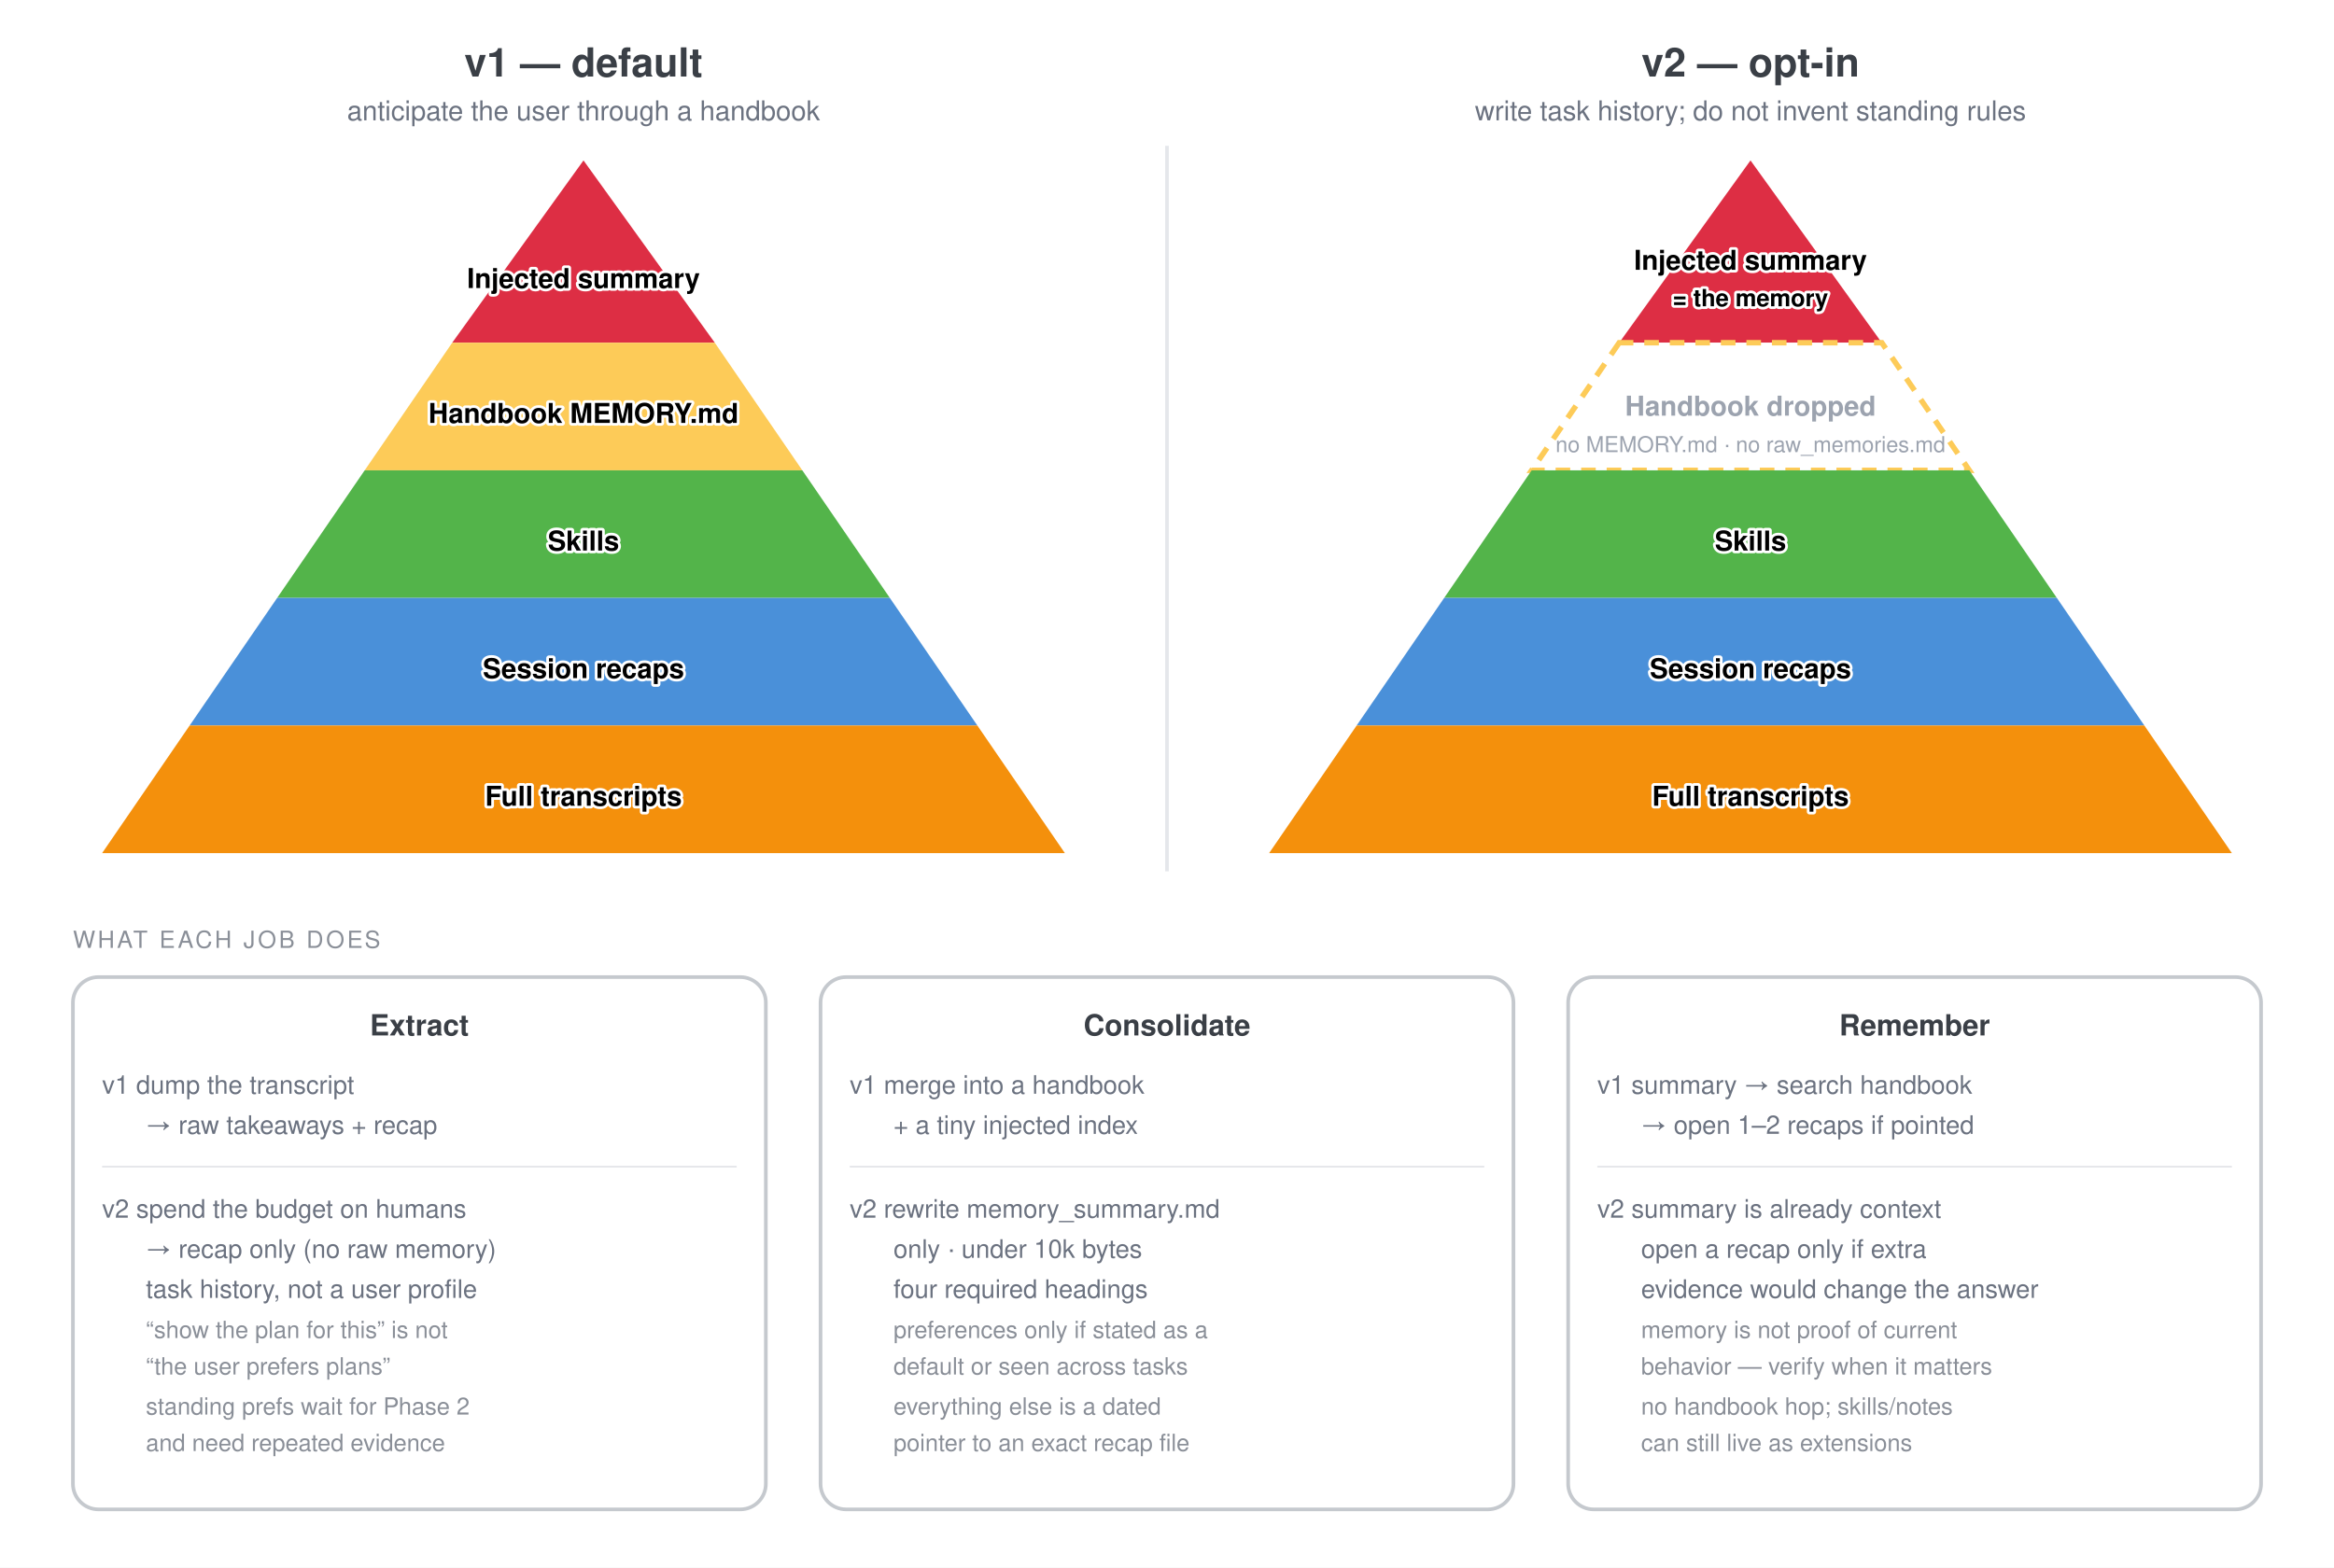
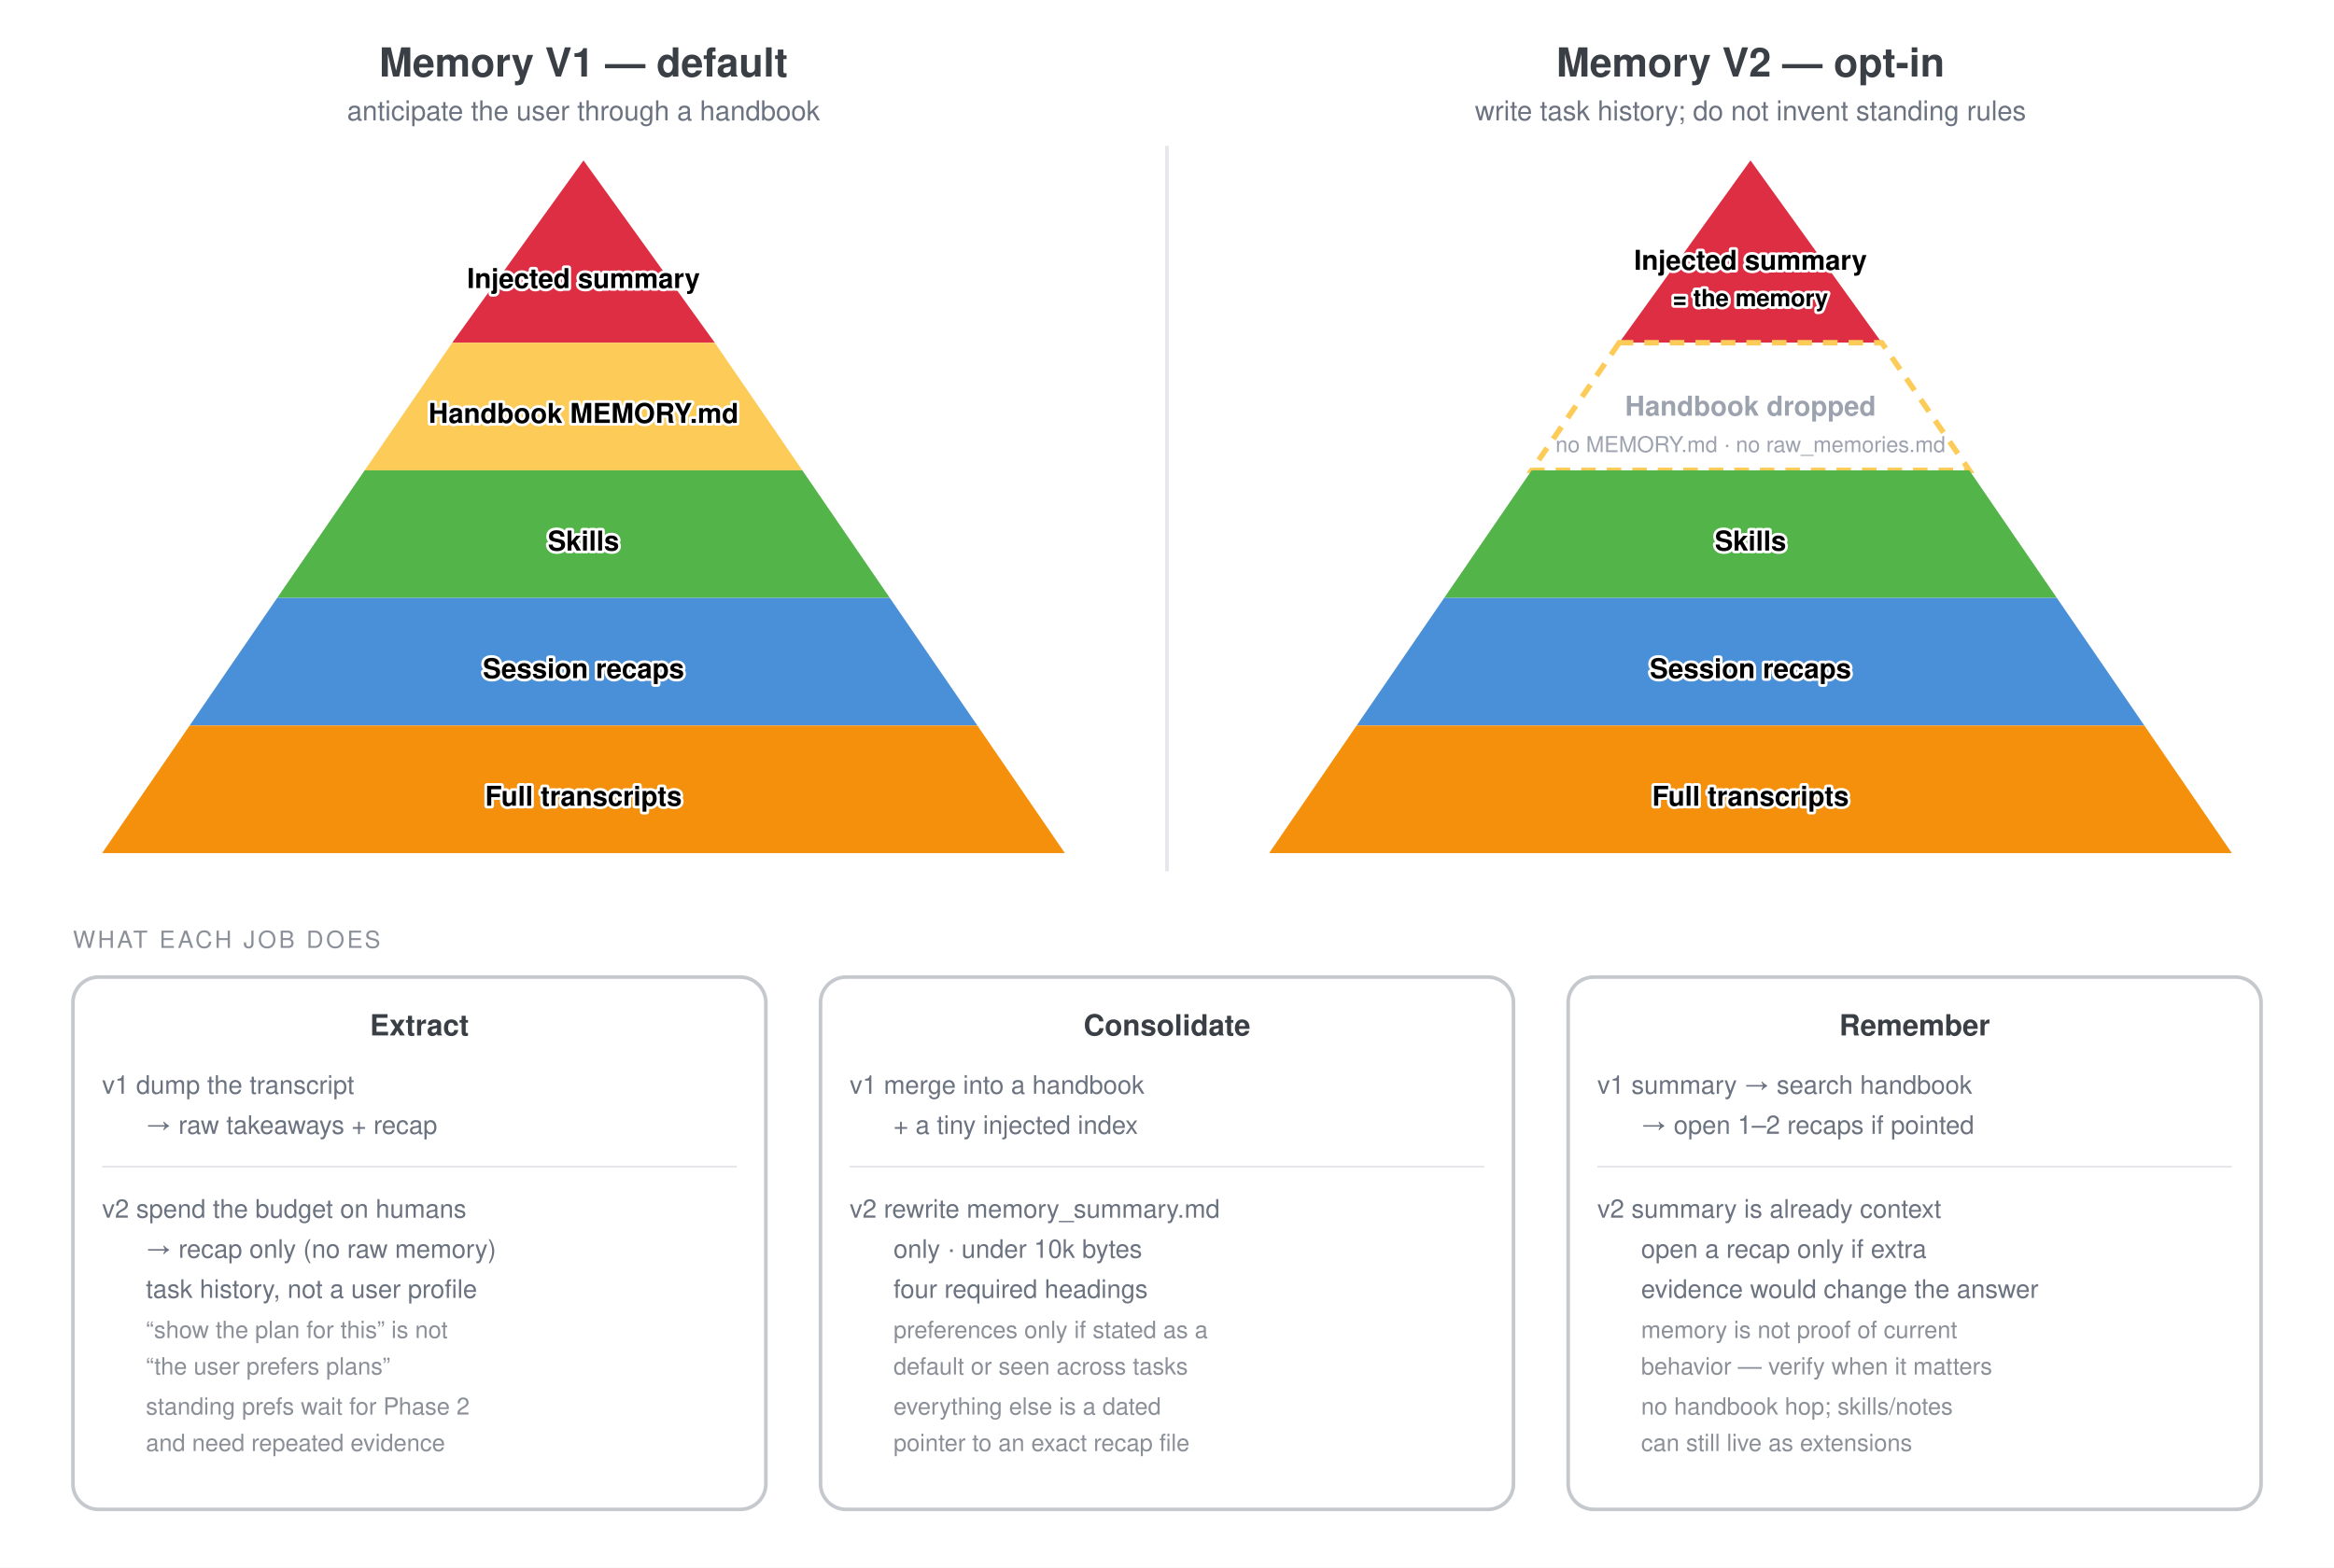
<svg xmlns="http://www.w3.org/2000/svg" width="1280" height="860" viewBox="0 0 1280 860" font-family="Helvetica, Arial, sans-serif">
  <defs>
    <marker id="varrow" viewBox="0 0 10 10" refX="9" refY="5" markerWidth="7" markerHeight="7" orient="auto-start-reverse">
      <path d="M 0 0 L 10 5 L 0 10 z" fill="#6b7280" />
    </marker>
  </defs>
  <rect width="1280" height="860" fill="#ffffff" />
-   <text x="320" y="42" text-anchor="middle" font-size="22" font-weight="bold" fill="#3a3f46">v1 — default</text>
+   <text x="320" y="42" text-anchor="middle" font-size="22" font-weight="bold" fill="#3a3f46">Memory V1 — default</text>
  <text x="320" y="66" text-anchor="middle" font-size="15" fill="#6b7280">anticipate the user through a handbook</text>
-   <text x="960" y="42" text-anchor="middle" font-size="22" font-weight="bold" fill="#3a3f46">v2 — opt-in</text>
+   <text x="960" y="42" text-anchor="middle" font-size="22" font-weight="bold" fill="#3a3f46">Memory V2 — opt-in</text>
  <text x="960" y="66" text-anchor="middle" font-size="15" fill="#6b7280">write task history; do not invent standing rules</text>
  <polygon points="320,88 248,188 392,188" fill="#DD2E44" />
  <text x="320" y="158" text-anchor="middle" font-size="15" font-weight="bold" fill="#000000" stroke="#ffffff" stroke-width="3" paint-order="stroke" stroke-linejoin="round">Injected summary</text>
  <polygon points="248,188 200,258 440,258 392,188" fill="#FDCB58" />
  <text x="320" y="232" text-anchor="middle" font-size="15" font-weight="bold" fill="#000000" stroke="#ffffff" stroke-width="3" paint-order="stroke" stroke-linejoin="round">Handbook MEMORY.md</text>
  <polygon points="200,258 152,328 488,328 440,258" fill="#53B44A" />
  <text x="320" y="302" text-anchor="middle" font-size="15" font-weight="bold" fill="#000000" stroke="#ffffff" stroke-width="3" paint-order="stroke" stroke-linejoin="round">Skills</text>
  <polygon points="152,328 104,398 536,398 488,328" fill="#4A90D9" />
  <text x="320" y="372" text-anchor="middle" font-size="15" font-weight="bold" fill="#000000" stroke="#ffffff" stroke-width="3" paint-order="stroke" stroke-linejoin="round">Session recaps</text>
  <polygon points="104,398 56,468 584,468 536,398" fill="#F4900C" />
  <text x="320" y="442" text-anchor="middle" font-size="15" font-weight="bold" fill="#000000" stroke="#ffffff" stroke-width="3" paint-order="stroke" stroke-linejoin="round">Full transcripts</text>
  <polygon points="960,88 888,188 1032,188" fill="#DD2E44" />
  <text x="960" y="148" text-anchor="middle" font-size="15" font-weight="bold" fill="#000000" stroke="#ffffff" stroke-width="3" paint-order="stroke" stroke-linejoin="round">Injected summary</text>
  <text x="960" y="168" text-anchor="middle" font-size="13" font-weight="bold" fill="#000000" stroke="#ffffff" stroke-width="3" paint-order="stroke" stroke-linejoin="round">= the memory</text>
  <polygon points="888,188 840,258 1080,258 1032,188" fill="#ffffff" stroke="#FDCB58" stroke-width="3" stroke-dasharray="8 6" />
  <text x="960" y="228" text-anchor="middle" font-size="15" font-weight="bold" fill="#9ca3af">Handbook dropped</text>
  <text x="960" y="248" text-anchor="middle" font-size="12" fill="#9ca3af">no MEMORY.md · no raw_memories.md</text>
  <polygon points="840,258 792,328 1128,328 1080,258" fill="#53B44A" />
  <text x="960" y="302" text-anchor="middle" font-size="15" font-weight="bold" fill="#000000" stroke="#ffffff" stroke-width="3" paint-order="stroke" stroke-linejoin="round">Skills</text>
  <polygon points="792,328 744,398 1176,398 1128,328" fill="#4A90D9" />
  <text x="960" y="372" text-anchor="middle" font-size="15" font-weight="bold" fill="#000000" stroke="#ffffff" stroke-width="3" paint-order="stroke" stroke-linejoin="round">Session recaps</text>
  <polygon points="744,398 696,468 1224,468 1176,398" fill="#F4900C" />
  <text x="960" y="442" text-anchor="middle" font-size="15" font-weight="bold" fill="#000000" stroke="#ffffff" stroke-width="3" paint-order="stroke" stroke-linejoin="round">Full transcripts</text>
  <line x1="640" y1="80" x2="640" y2="478" stroke="#e5e7eb" stroke-width="2" />
  <text x="40" y="520" font-size="13" letter-spacing="1.4" fill="#8a8f98">WHAT EACH JOB DOES</text>
  <rect x="40" y="536" width="380" height="292" rx="14" fill="#ffffff" stroke="#c5c9ce" stroke-width="2" />
  <text x="230" y="568" text-anchor="middle" font-size="16" font-weight="bold" fill="#3a3f46">Extract</text>
  <text x="56" y="600" font-size="14" fill="#6b7280">v1  dump the transcript</text>
  <text x="80" y="622" font-size="14" fill="#6b7280">→ raw takeaways + recap</text>
  <line x1="56" y1="640" x2="404" y2="640" stroke="#e5e7eb" stroke-width="1" />
  <text x="56" y="668" font-size="14" fill="#6b7280">v2  spend the budget on humans</text>
  <text x="80" y="690" font-size="14" fill="#6b7280">→ recap only (no raw memory)</text>
  <text x="80" y="712" font-size="14" fill="#6b7280">task history, not a user profile</text>
  <text x="80" y="734" font-size="13" fill="#8a8f98">“show the plan for this” is not</text>
  <text x="80" y="754" font-size="13" fill="#8a8f98">“the user prefers plans”</text>
  <text x="80" y="776" font-size="13" fill="#8a8f98">standing prefs wait for Phase 2</text>
  <text x="80" y="796" font-size="13" fill="#8a8f98">and need repeated evidence</text>
  <rect x="450" y="536" width="380" height="292" rx="14" fill="#ffffff" stroke="#c5c9ce" stroke-width="2" />
  <text x="640" y="568" text-anchor="middle" font-size="16" font-weight="bold" fill="#3a3f46">Consolidate</text>
  <text x="466" y="600" font-size="14" fill="#6b7280">v1  merge into a handbook</text>
  <text x="490" y="622" font-size="14" fill="#6b7280">+ a tiny injected index</text>
  <line x1="466" y1="640" x2="814" y2="640" stroke="#e5e7eb" stroke-width="1" />
  <text x="466" y="668" font-size="14" fill="#6b7280">v2  rewrite memory_summary.md</text>
  <text x="490" y="690" font-size="14" fill="#6b7280">only · under 10k bytes</text>
  <text x="490" y="712" font-size="14" fill="#6b7280">four required headings</text>
  <text x="490" y="734" font-size="13" fill="#8a8f98">preferences only if stated as a</text>
  <text x="490" y="754" font-size="13" fill="#8a8f98">default or seen across tasks</text>
  <text x="490" y="776" font-size="13" fill="#8a8f98">everything else is a dated</text>
  <text x="490" y="796" font-size="13" fill="#8a8f98">pointer to an exact recap file</text>
  <rect x="860" y="536" width="380" height="292" rx="14" fill="#ffffff" stroke="#c5c9ce" stroke-width="2" />
  <text x="1050" y="568" text-anchor="middle" font-size="16" font-weight="bold" fill="#3a3f46">Remember</text>
  <text x="876" y="600" font-size="14" fill="#6b7280">v1  summary → search handbook</text>
  <text x="900" y="622" font-size="14" fill="#6b7280">→ open 1–2 recaps if pointed</text>
  <line x1="876" y1="640" x2="1224" y2="640" stroke="#e5e7eb" stroke-width="1" />
  <text x="876" y="668" font-size="14" fill="#6b7280">v2  summary is already context</text>
  <text x="900" y="690" font-size="14" fill="#6b7280">open a recap only if extra</text>
  <text x="900" y="712" font-size="14" fill="#6b7280">evidence would change the answer</text>
  <text x="900" y="734" font-size="13" fill="#8a8f98">memory is not proof of current</text>
  <text x="900" y="754" font-size="13" fill="#8a8f98">behavior — verify when it matters</text>
  <text x="900" y="776" font-size="13" fill="#8a8f98">no handbook hop; skills/notes</text>
  <text x="900" y="796" font-size="13" fill="#8a8f98">can still live as extensions</text>
</svg>
